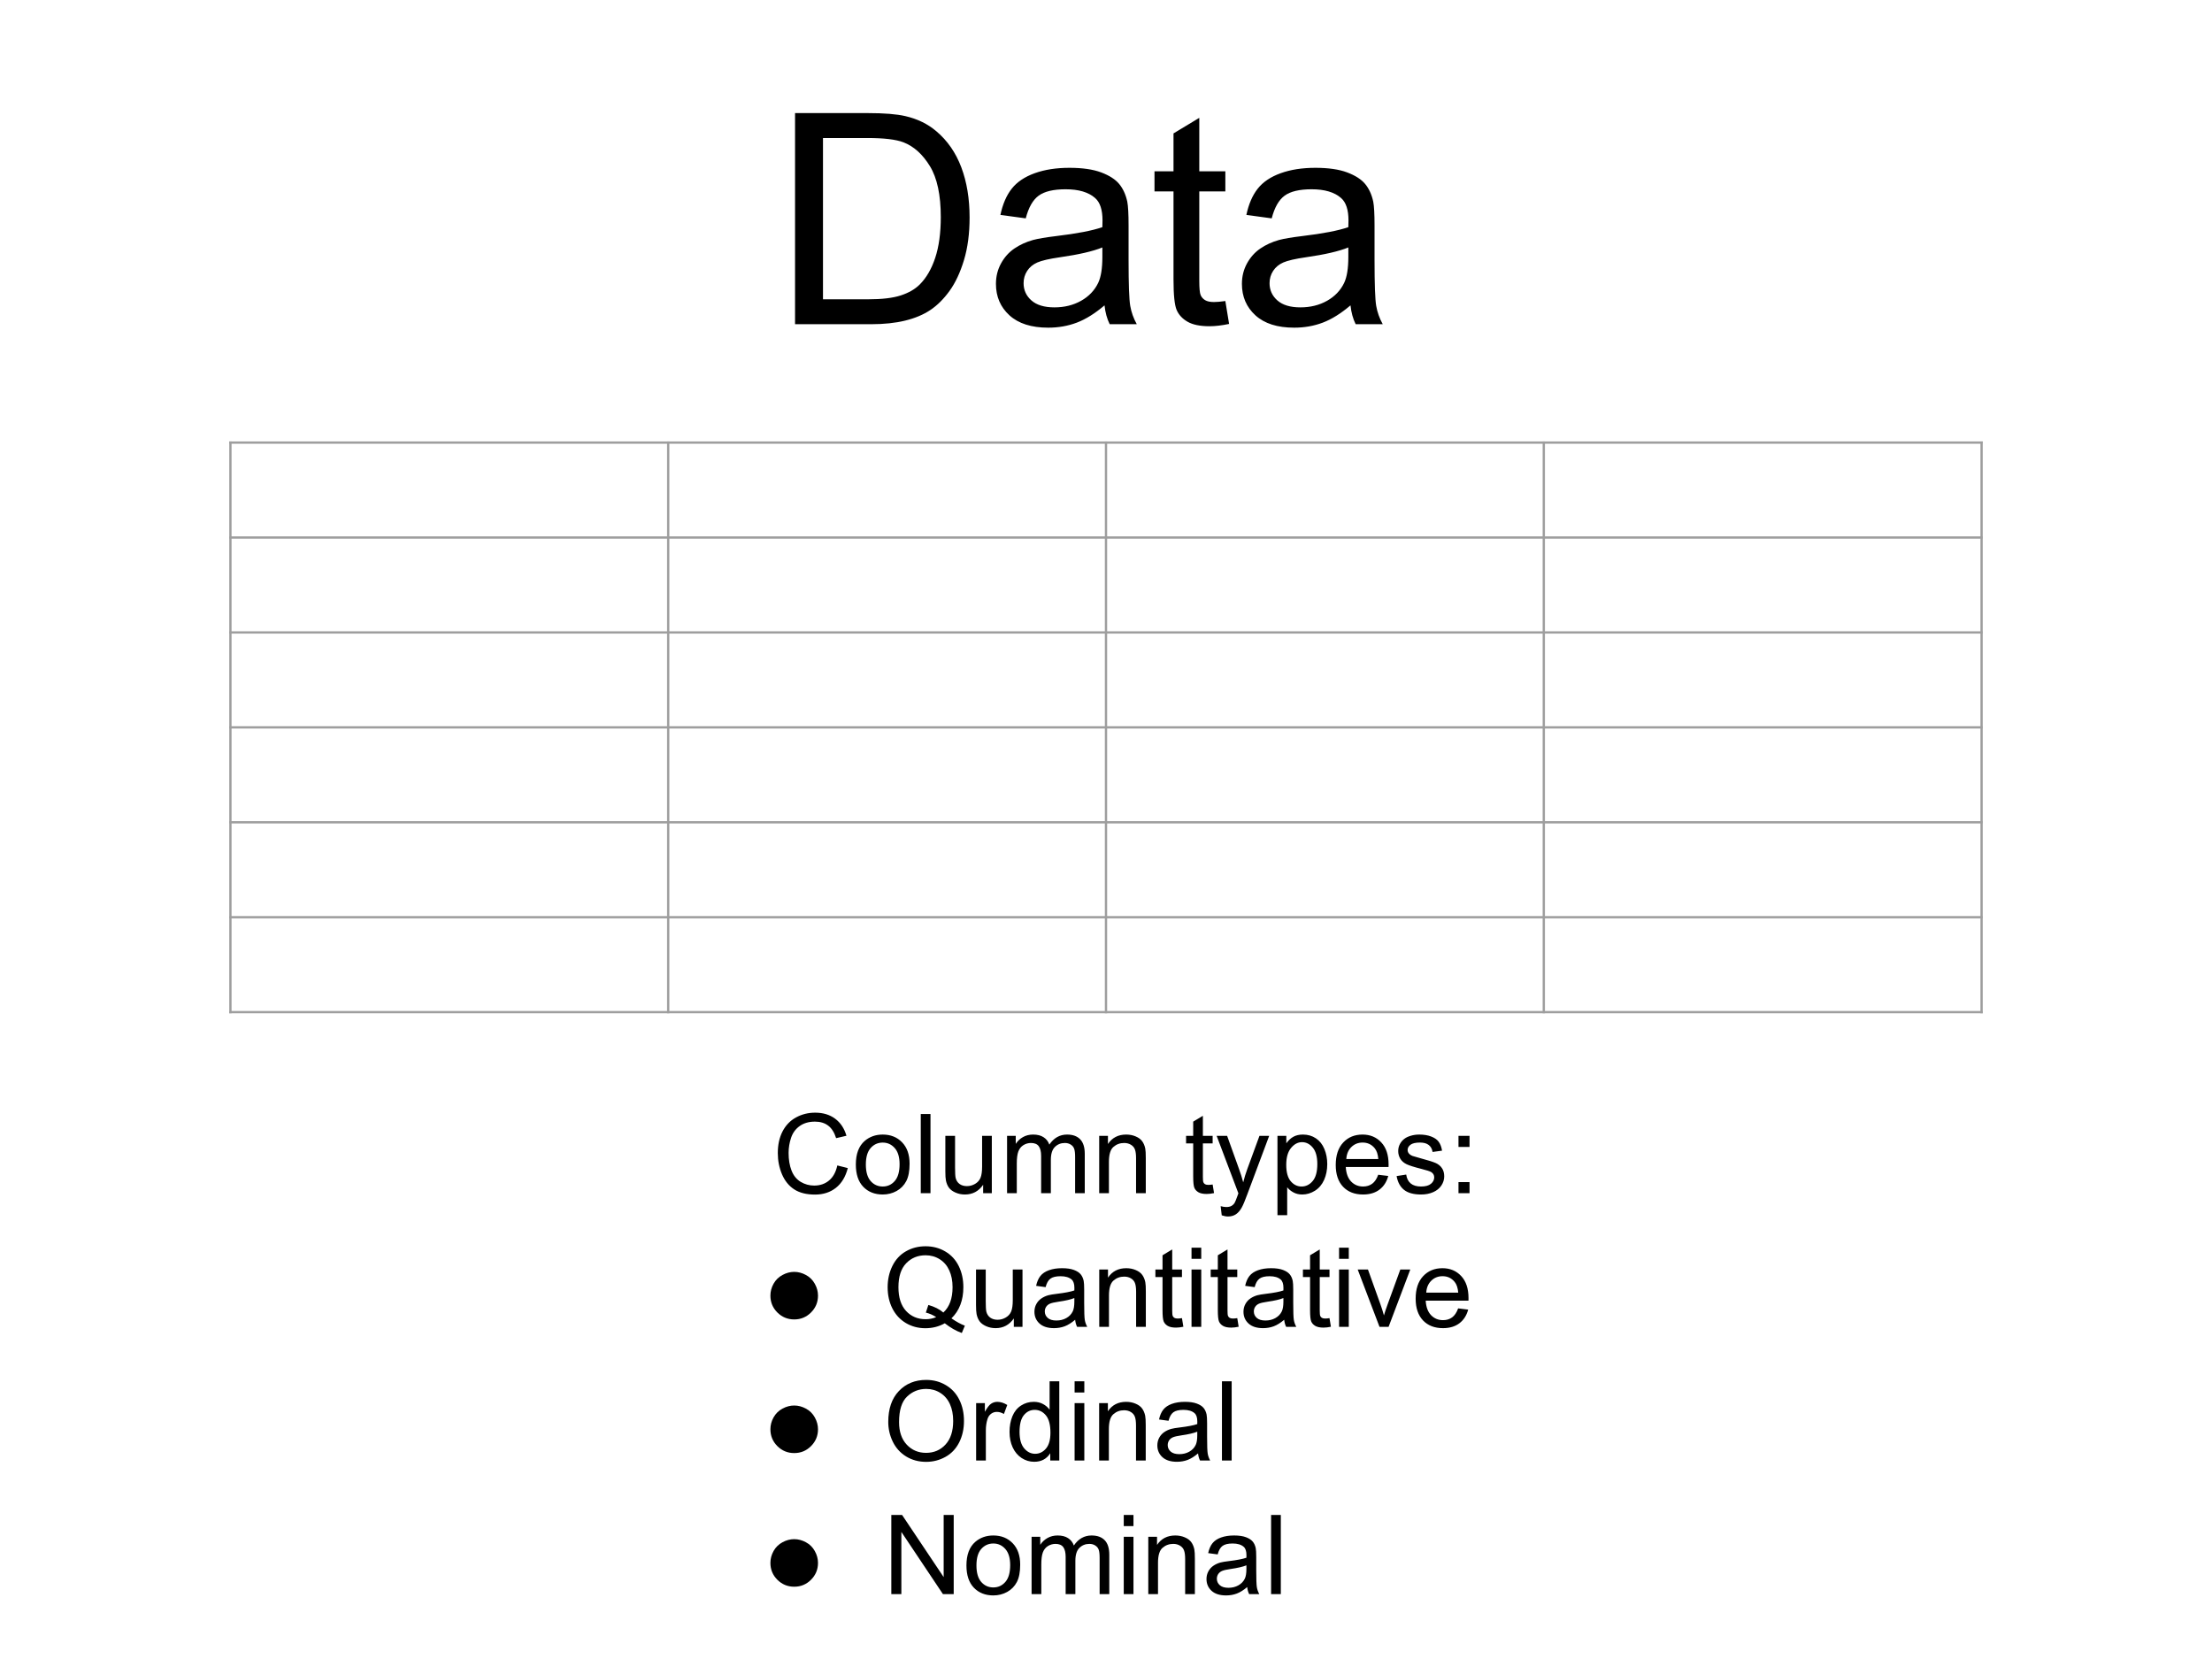
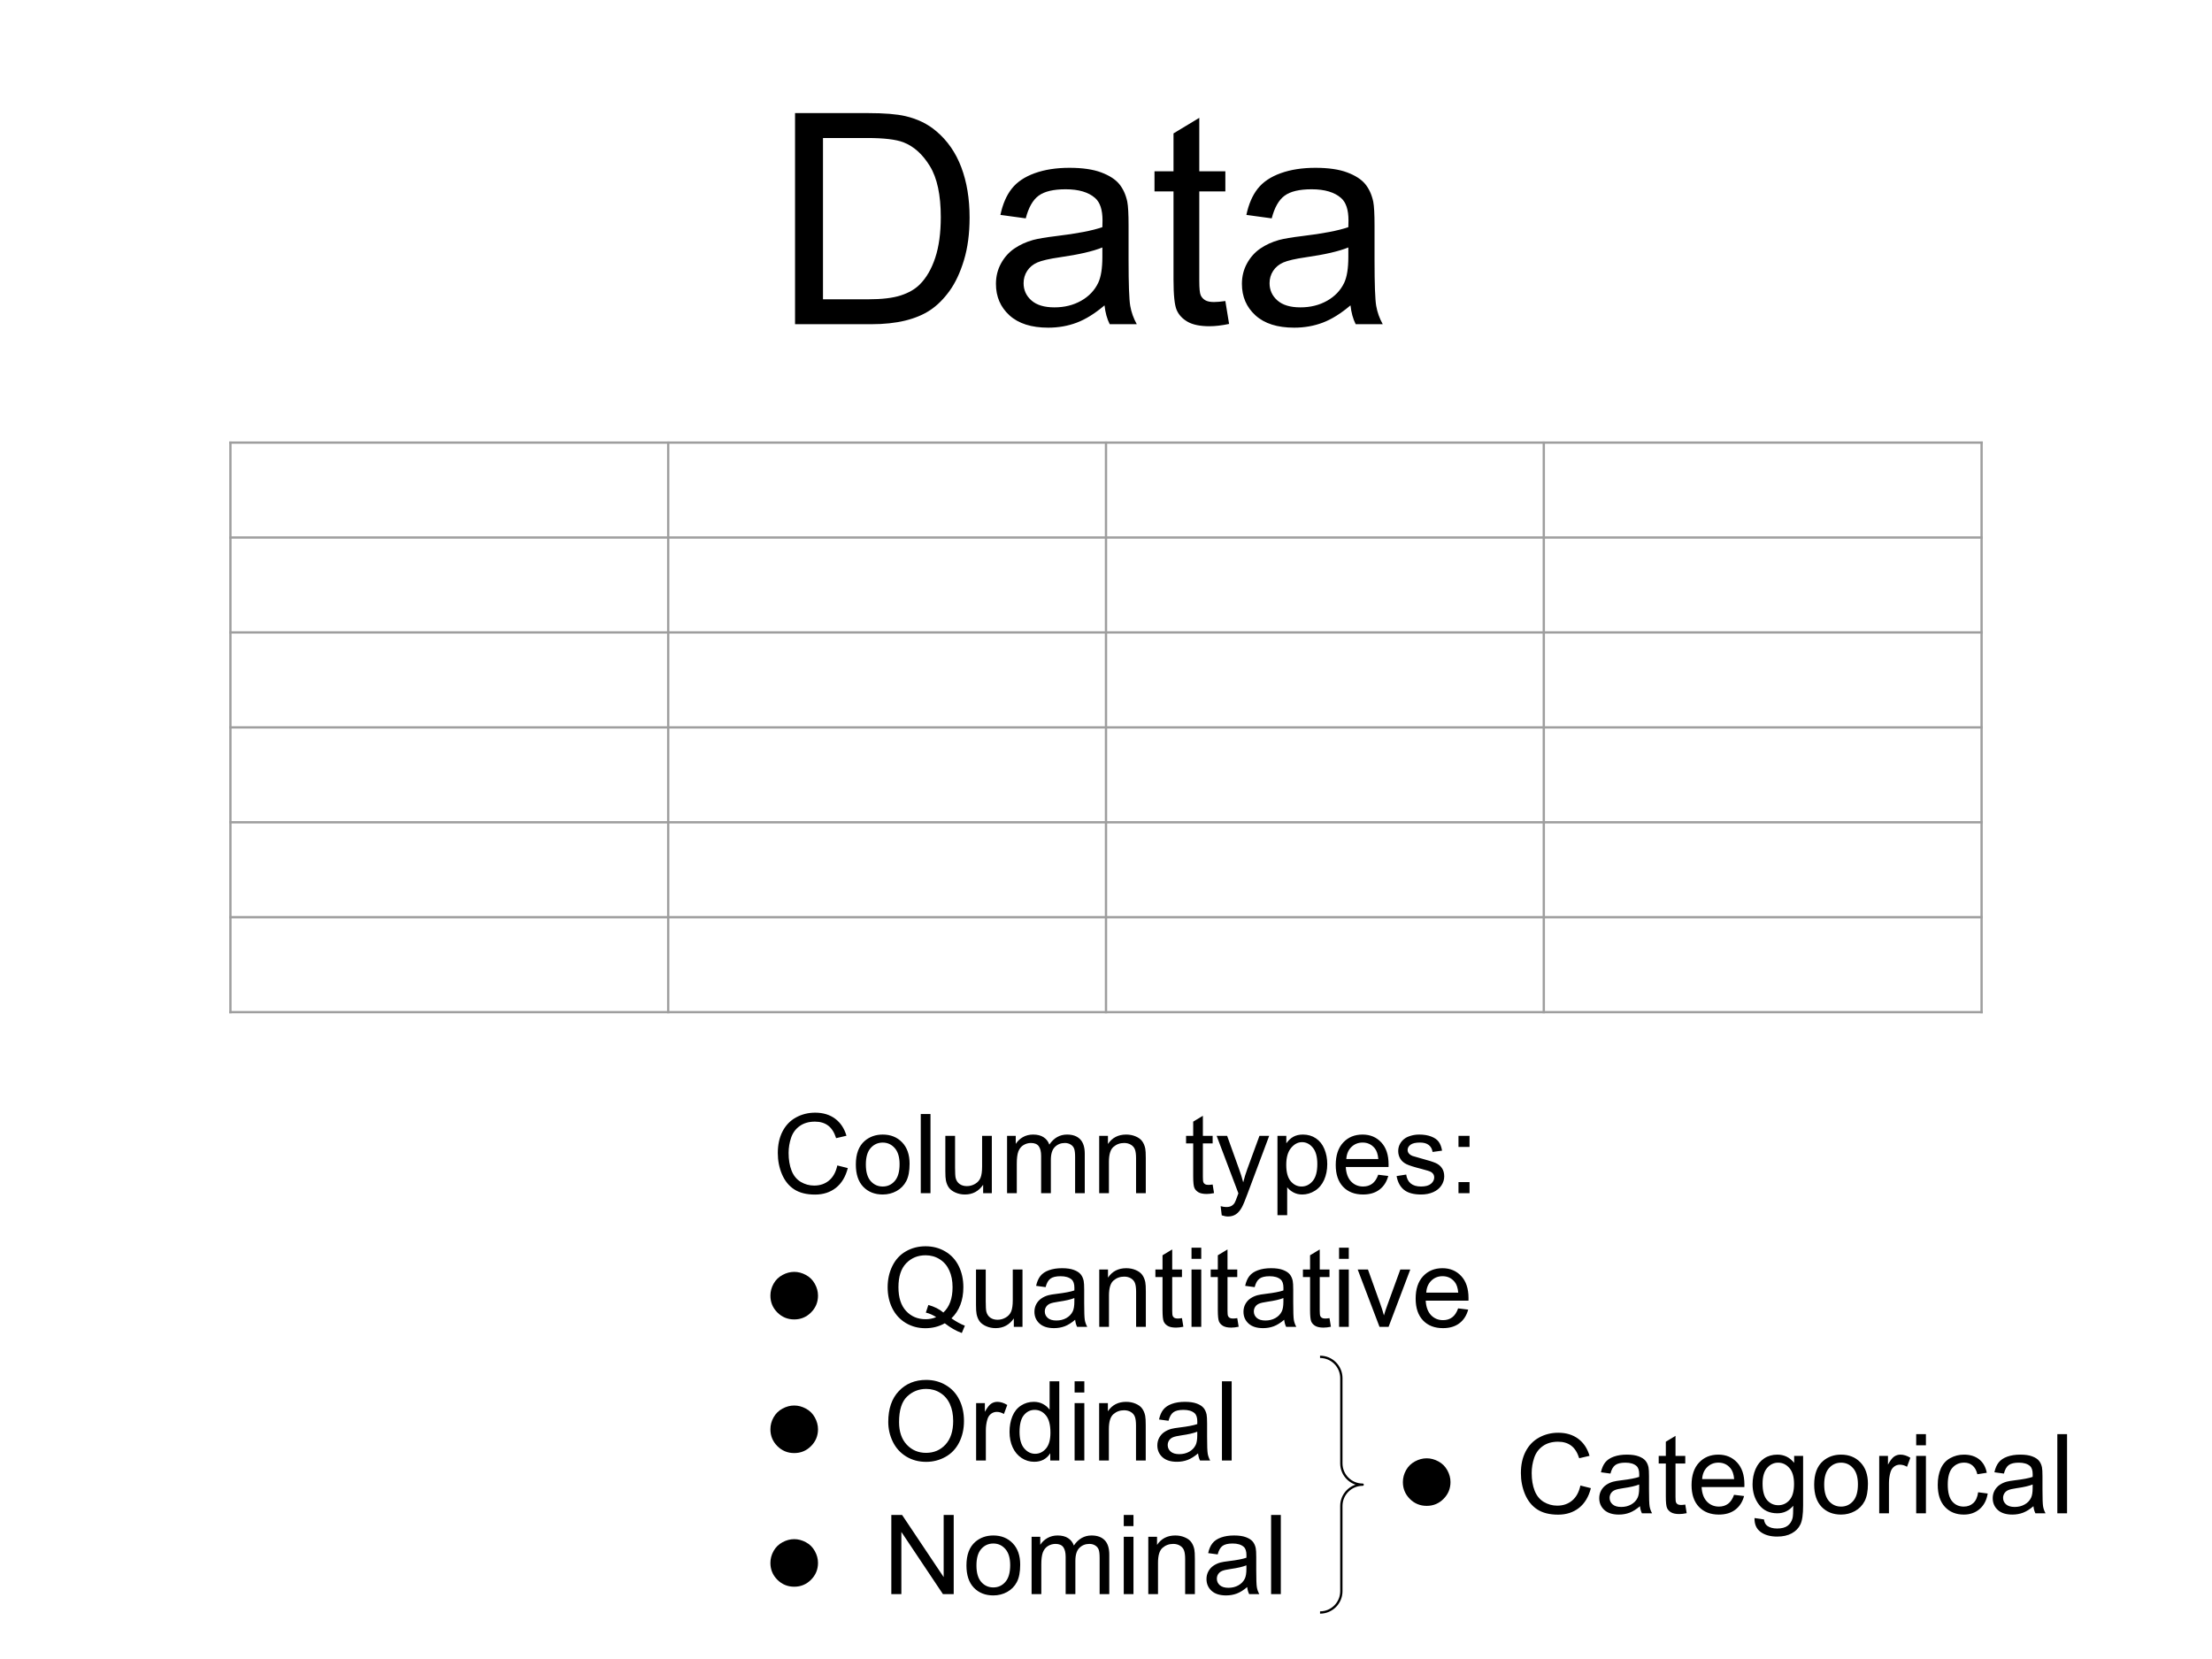
<svg xmlns="http://www.w3.org/2000/svg" version="1.1" viewBox="0.0 0.0 960.0 720.0" fill="none" stroke="none" stroke-linecap="square" stroke-miterlimit="10">
  <clipPath id="p.0">
    <path d="m0 0l960.0 0l0 720.0l-960.0 0l0 -720.0z" clip-rule="nonzero" />
  </clipPath>
  <g clip-path="url(#p.0)">
    <path fill="#000000" fill-opacity="0.0" d="m0 0l960.0 0l0 720.0l-960.0 0z" fill-rule="nonzero" />
    <path fill="#000000" fill-opacity="0.0" d="m326.173 8.827l307.654 0l0 189.134l-307.654 0z" fill-rule="nonzero" />
    <path fill="#000000" d="m345.048 140.707l0 -91.625l31.562 0q10.688 0 16.312 1.312q7.875 1.812 13.438 6.562q7.25 6.125 10.844 15.656q3.594 9.531 3.594 21.781q0 10.438 -2.438 18.5q-2.438 8.062 -6.25 13.344q-3.812 5.281 -8.344 8.312q-4.531 3.031 -10.938 4.594q-6.406 1.562 -14.719 1.562l-33.062 0zm12.125 -10.812l19.562 0q9.062 0 14.219 -1.688q5.156 -1.687 8.219 -4.75q4.312 -4.312 6.719 -11.594q2.406 -7.281 2.406 -17.656q0 -14.375 -4.719 -22.094q-4.719 -7.719 -11.469 -10.344q-4.875 -1.875 -15.688 -1.875l-19.25 0l0 70.0zm122.188 2.625q-6.25 5.312 -12.031 7.5q-5.781 2.188 -12.406 2.188q-10.938 0 -16.812 -5.344q-5.875 -5.344 -5.875 -13.656q0 -4.875 2.219 -8.906q2.219 -4.031 5.812 -6.469q3.594 -2.438 8.094 -3.688q3.312 -0.875 10.0 -1.688q13.625 -1.625 20.062 -3.875q0.062 -2.312 0.062 -2.938q0 -6.875 -3.188 -9.688q-4.312 -3.812 -12.812 -3.812q-7.938 0 -11.719 2.781q-3.781 2.781 -5.594 9.844l-11.0 -1.5q1.5 -7.062 4.938 -11.406q3.438 -4.344 9.938 -6.688q6.5 -2.344 15.062 -2.344q8.5 0 13.812 2.0q5.312 2.0 7.812 5.031q2.5 3.031 3.5 7.656q0.562 2.875 0.562 10.375l0 15.0q0 15.687 0.719 19.844q0.719 4.156 2.844 7.969l-11.75 0q-1.75 -3.5 -2.25 -8.188zm-0.938 -25.125q-6.125 2.5 -18.375 4.25q-6.938 1.0 -9.812 2.25q-2.875 1.25 -4.438 3.656q-1.562 2.406 -1.562 5.344q0 4.5 3.406 7.5q3.406 3.0 9.969 3.0q6.5 0 11.562 -2.844q5.062 -2.844 7.438 -7.781q1.812 -3.812 1.812 -11.25l0 -4.125zm53.375 23.25l1.625 9.938q-4.75 1.0 -8.5 1.0q-6.125 0 -9.5 -1.938q-3.375 -1.938 -4.75 -5.094q-1.375 -3.156 -1.375 -13.281l0 -38.188l-8.25 0l0 -8.75l8.25 0l0 -16.438l11.188 -6.75l0 23.188l11.312 0l0 8.75l-11.312 0l0 38.812q0 4.812 0.594 6.187q0.594 1.375 1.938 2.188q1.344 0.812 3.844 0.812q1.875 0 4.938 -0.438zm54.312 1.875q-6.25 5.312 -12.031 7.5q-5.781 2.188 -12.406 2.188q-10.938 0 -16.812 -5.344q-5.875 -5.344 -5.875 -13.656q0 -4.875 2.219 -8.906q2.219 -4.031 5.812 -6.469q3.594 -2.438 8.094 -3.688q3.312 -0.875 10.0 -1.688q13.625 -1.625 20.062 -3.875q0.062 -2.312 0.062 -2.938q0 -6.875 -3.188 -9.688q-4.312 -3.812 -12.812 -3.812q-7.938 0 -11.719 2.781q-3.781 2.781 -5.594 9.844l-11.0 -1.5q1.5 -7.062 4.938 -11.406q3.438 -4.344 9.938 -6.688q6.5 -2.344 15.062 -2.344q8.5 0 13.812 2.0q5.312 2.0 7.812 5.031q2.5 3.031 3.5 7.656q0.562 2.875 0.562 10.375l0 15.0q0 15.687 0.719 19.844q0.719 4.156 2.844 7.969l-11.75 0q-1.75 -3.5 -2.25 -8.188zm-0.938 -25.125q-6.125 2.5 -18.375 4.25q-6.938 1.0 -9.812 2.25q-2.875 1.25 -4.438 3.656q-1.562 2.406 -1.562 5.344q0 4.5 3.406 7.5q3.406 3.0 9.969 3.0q6.5 0 11.562 -2.844q5.062 -2.844 7.438 -7.781q1.812 -3.812 1.812 -11.25l0 -4.125z" fill-rule="nonzero" />
    <path fill="#000000" fill-opacity="0.0" d="m326.173 462.766l550.205 0l0 242.11l-550.205 0z" fill-rule="nonzero" />
    <path fill="#000000" d="m363.392 505.8l4.547 1.141q-1.422 5.609 -5.141 8.562q-3.719 2.938 -9.078 2.938q-5.562 0 -9.047 -2.266q-3.469 -2.266 -5.297 -6.547q-1.812 -4.297 -1.812 -9.219q0 -5.375 2.047 -9.359q2.062 -4.0 5.844 -6.078q3.781 -2.078 8.328 -2.078q5.156 0 8.672 2.625q3.516 2.625 4.906 7.391l-4.484 1.047q-1.188 -3.75 -3.469 -5.453q-2.266 -1.719 -5.719 -1.719q-3.953 0 -6.625 1.906q-2.656 1.891 -3.734 5.094q-1.078 3.203 -1.078 6.594q0 4.391 1.281 7.656q1.281 3.266 3.969 4.891q2.703 1.609 5.844 1.609q3.812 0 6.453 -2.203q2.656 -2.203 3.594 -6.531zm8.039 -0.406q0 -6.906 3.844 -10.234q3.219 -2.766 7.828 -2.766q5.141 0 8.391 3.359q3.266 3.359 3.266 9.297q0 4.797 -1.453 7.562q-1.438 2.75 -4.188 4.281q-2.75 1.516 -6.016 1.516q-5.219 0 -8.453 -3.344q-3.219 -3.359 -3.219 -9.672zm4.344 0q0 4.781 2.078 7.172q2.094 2.375 5.25 2.375q3.141 0 5.219 -2.391q2.094 -2.391 2.094 -7.297q0 -4.609 -2.094 -6.984q-2.094 -2.391 -5.219 -2.391q-3.156 0 -5.25 2.375q-2.078 2.359 -2.078 7.141zm23.836 12.453l0 -34.359l4.219 0l0 34.359l-4.219 0zm27.07 0l0 -3.656q-2.906 4.219 -7.906 4.219q-2.203 0 -4.109 -0.844q-1.906 -0.844 -2.844 -2.125q-0.922 -1.281 -1.297 -3.125q-0.25 -1.25 -0.25 -3.937l0 -15.422l4.219 0l0 13.797q0 3.312 0.25 4.453q0.406 1.672 1.688 2.625q1.297 0.938 3.188 0.938q1.906 0 3.562 -0.969q1.672 -0.969 2.359 -2.641q0.688 -1.688 0.688 -4.875l0 -13.328l4.219 0l0 24.891l-3.766 0zm10.383 0l0 -24.891l3.766 0l0 3.484q1.172 -1.828 3.109 -2.938q1.953 -1.109 4.438 -1.109q2.766 0 4.531 1.156q1.781 1.141 2.5 3.203q2.953 -4.359 7.688 -4.359q3.703 0 5.688 2.047q2.0 2.047 2.0 6.312l0 17.094l-4.188 0l0 -15.687q0 -2.531 -0.422 -3.641q-0.406 -1.109 -1.484 -1.781q-1.078 -0.688 -2.531 -0.688q-2.625 0 -4.359 1.75q-1.734 1.734 -1.734 5.578l0 14.469l-4.219 0l0 -16.172q0 -2.812 -1.031 -4.219q-1.031 -1.406 -3.375 -1.406q-1.781 0 -3.297 0.938q-1.5 0.938 -2.188 2.75q-0.672 1.797 -0.672 5.188l0 12.922l-4.219 0zm39.984 0l0 -24.891l3.797 0l0 3.531q2.734 -4.094 7.922 -4.094q2.25 0 4.125 0.812q1.891 0.797 2.828 2.109q0.938 1.312 1.312 3.125q0.234 1.172 0.234 4.094l0 15.312l-4.219 0l0 -15.141q0 -2.578 -0.5 -3.859q-0.484 -1.281 -1.734 -2.031q-1.25 -0.766 -2.938 -0.766q-2.703 0 -4.656 1.719q-1.953 1.703 -1.953 6.484l0 13.594l-4.219 0zm49.234 -3.781l0.609 3.734q-1.781 0.375 -3.188 0.375q-2.297 0 -3.562 -0.719q-1.266 -0.734 -1.781 -1.922q-0.516 -1.188 -0.516 -4.984l0 -14.312l-3.094 0l0 -3.281l3.094 0l0 -6.172l4.203 -2.531l0 8.703l4.234 0l0 3.281l-4.234 0l0 14.547q0 1.812 0.219 2.328q0.219 0.516 0.719 0.828q0.516 0.297 1.453 0.297q0.703 0 1.844 -0.172zm3.945 13.375l-0.469 -3.969q1.375 0.375 2.406 0.375q1.406 0 2.25 -0.469q0.844 -0.469 1.391 -1.312q0.391 -0.625 1.281 -3.141q0.125 -0.344 0.375 -1.031l-9.438 -24.937l4.547 0l5.172 14.406q1.016 2.75 1.812 5.766q0.719 -2.906 1.734 -5.672l5.312 -14.5l4.219 0l-9.469 25.312q-1.516 4.109 -2.359 5.656q-1.125 2.078 -2.578 3.047q-1.453 0.984 -3.469 0.984q-1.219 0 -2.719 -0.516zm24.188 -0.047l0 -34.438l3.844 0l0 3.234q1.359 -1.906 3.062 -2.844q1.719 -0.953 4.156 -0.953q3.188 0 5.625 1.641q2.438 1.641 3.672 4.625q1.25 2.984 1.25 6.547q0 3.828 -1.375 6.891q-1.375 3.047 -3.984 4.688q-2.609 1.625 -5.5 1.625q-2.109 0 -3.781 -0.891q-1.672 -0.891 -2.75 -2.25l0 12.125l-4.219 0zm3.812 -21.859q0 4.812 1.938 7.109q1.953 2.297 4.719 2.297q2.812 0 4.812 -2.375q2.016 -2.391 2.016 -7.375q0 -4.766 -1.969 -7.125q-1.953 -2.375 -4.672 -2.375q-2.688 0 -4.766 2.531q-2.078 2.516 -2.078 7.312zm39.914 4.297l4.359 0.531q-1.031 3.828 -3.828 5.937q-2.781 2.109 -7.109 2.109q-5.469 0 -8.672 -3.359q-3.188 -3.375 -3.188 -9.437q0 -6.281 3.234 -9.75q3.234 -3.469 8.391 -3.469q4.984 0 8.141 3.406q3.172 3.391 3.172 9.547q0 0.375 -0.016 1.125l-18.562 0q0.234 4.109 2.312 6.297q2.094 2.172 5.203 2.172q2.328 0 3.969 -1.219q1.641 -1.219 2.594 -3.891zm-13.844 -6.828l13.891 0q-0.281 -3.141 -1.594 -4.703q-2.016 -2.438 -5.219 -2.438q-2.906 0 -4.891 1.953q-1.984 1.938 -2.188 5.188zm21.82 7.406l4.172 -0.656q0.344 2.516 1.953 3.859q1.609 1.328 4.484 1.328q2.906 0 4.312 -1.188q1.406 -1.188 1.406 -2.781q0 -1.422 -1.234 -2.25q-0.875 -0.562 -4.312 -1.422q-4.641 -1.172 -6.438 -2.031q-1.797 -0.859 -2.719 -2.359q-0.922 -1.516 -0.922 -3.344q0 -1.672 0.75 -3.078q0.766 -1.422 2.078 -2.359q0.984 -0.734 2.688 -1.234q1.703 -0.5 3.641 -0.5q2.938 0 5.141 0.844q2.219 0.844 3.266 2.281q1.062 1.438 1.469 3.859l-4.125 0.562q-0.281 -1.922 -1.641 -3.0q-1.344 -1.078 -3.797 -1.078q-2.906 0 -4.156 0.969q-1.234 0.953 -1.234 2.234q0 0.828 0.516 1.484q0.516 0.672 1.609 1.125q0.641 0.234 3.734 1.078q4.469 1.188 6.234 1.953q1.781 0.766 2.781 2.219q1.016 1.453 1.016 3.609q0 2.109 -1.234 3.969q-1.234 1.859 -3.562 2.891q-2.312 1.016 -5.234 1.016q-4.859 0 -7.406 -2.016q-2.531 -2.016 -3.234 -5.984zm26.859 -12.656l0 -4.797l4.797 0l0 4.797l-4.797 0zm0 20.094l0 -4.812l4.797 0l0 4.812l-4.797 0z" fill-rule="nonzero" />
    <path fill="#000000" d="m344.697 551.987q2.578 0 5.062 1.344q2.484 1.328 3.859 3.812q1.391 2.484 1.391 5.156q0 4.281 -3.031 7.312q-3.016 3.016 -7.281 3.016q-4.297 0 -7.328 -3.016q-3.016 -3.031 -3.016 -7.312q0 -2.703 1.375 -5.172q1.391 -2.469 3.875 -3.797q2.484 -1.344 5.094 -1.344z" fill-rule="nonzero" />
    <path fill="#000000" d="m412.923 572.159q3.156 2.188 5.828 3.188l-1.328 3.172q-3.703 -1.328 -7.391 -4.219q-3.812 2.141 -8.438 2.141q-4.656 0 -8.453 -2.25q-3.797 -2.266 -5.859 -6.344q-2.047 -4.078 -2.047 -9.188q0 -5.078 2.062 -9.25q2.062 -4.172 5.875 -6.344q3.812 -2.188 8.516 -2.188q4.766 0 8.578 2.266q3.828 2.25 5.828 6.328q2.0 4.062 2.0 9.172q0 4.234 -1.297 7.625q-1.281 3.391 -3.875 5.891zm-10.016 -5.812q3.938 1.109 6.5 3.281q4.0 -3.656 4.0 -10.984q0 -4.172 -1.422 -7.281q-1.406 -3.125 -4.141 -4.844q-2.734 -1.734 -6.125 -1.734q-5.094 0 -8.453 3.484q-3.344 3.484 -3.344 10.391q0 6.703 3.312 10.297q3.328 3.578 8.484 3.578q2.438 0 4.594 -0.906q-2.141 -1.391 -4.5 -1.969l1.094 -3.312zm37.086 9.5l0 -3.656q-2.906 4.219 -7.906 4.219q-2.203 0 -4.109 -0.844q-1.906 -0.844 -2.844 -2.125q-0.922 -1.281 -1.297 -3.125q-0.25 -1.25 -0.25 -3.938l0 -15.422l4.219 0l0 13.797q0 3.312 0.25 4.453q0.406 1.672 1.688 2.625q1.297 0.938 3.188 0.938q1.906 0 3.562 -0.969q1.672 -0.969 2.359 -2.641q0.688 -1.688 0.688 -4.875l0 -13.328l4.219 0l0 24.891l-3.766 0zm26.617 -3.078q-2.344 2.0 -4.516 2.828q-2.156 0.812 -4.641 0.812q-4.109 0 -6.312 -2.0q-2.203 -2.016 -2.203 -5.125q0 -1.828 0.828 -3.344q0.844 -1.516 2.188 -2.422q1.344 -0.922 3.031 -1.391q1.25 -0.328 3.75 -0.625q5.109 -0.609 7.531 -1.453q0.016 -0.875 0.016 -1.109q0 -2.578 -1.188 -3.625q-1.625 -1.438 -4.812 -1.438q-2.969 0 -4.391 1.047q-1.422 1.047 -2.094 3.688l-4.125 -0.562q0.562 -2.641 1.844 -4.266q1.297 -1.641 3.734 -2.516q2.438 -0.875 5.641 -0.875q3.188 0 5.172 0.75q2.0 0.75 2.938 1.891q0.938 1.125 1.312 2.859q0.219 1.078 0.219 3.891l0 5.625q0 5.891 0.266 7.453q0.266 1.547 1.062 2.984l-4.406 0q-0.656 -1.312 -0.844 -3.078zm-0.344 -9.422q-2.297 0.938 -6.891 1.594q-2.609 0.375 -3.688 0.844q-1.078 0.469 -1.672 1.375q-0.578 0.906 -0.578 2.0q0 1.688 1.281 2.812q1.281 1.125 3.734 1.125q2.438 0 4.328 -1.062q1.906 -1.062 2.797 -2.922q0.688 -1.422 0.688 -4.219l0 -1.547zm10.805 12.5l0 -24.891l3.797 0l0 3.531q2.734 -4.094 7.922 -4.094q2.25 0 4.125 0.812q1.891 0.797 2.828 2.109q0.938 1.312 1.312 3.125q0.234 1.172 0.234 4.094l0 15.312l-4.219 0l0 -15.141q0 -2.578 -0.5 -3.859q-0.484 -1.281 -1.734 -2.031q-1.25 -0.766 -2.938 -0.766q-2.703 0 -4.656 1.719q-1.953 1.703 -1.953 6.484l0 13.594l-4.219 0zm35.898 -3.781l0.609 3.734q-1.781 0.375 -3.188 0.375q-2.297 0 -3.562 -0.719q-1.266 -0.734 -1.781 -1.922q-0.516 -1.188 -0.516 -4.984l0 -14.312l-3.094 0l0 -3.281l3.094 0l0 -6.172l4.203 -2.531l0 8.703l4.234 0l0 3.281l-4.234 0l0 14.547q0 1.812 0.219 2.328q0.219 0.516 0.719 0.828q0.516 0.297 1.453 0.297q0.703 0 1.844 -0.172zm4.148 -25.734l0 -4.844l4.219 0l0 4.844l-4.219 0zm0 29.516l0 -24.891l4.219 0l0 24.891l-4.219 0zm19.852 -3.781l0.609 3.734q-1.781 0.375 -3.188 0.375q-2.297 0 -3.562 -0.719q-1.266 -0.734 -1.781 -1.922q-0.516 -1.188 -0.516 -4.984l0 -14.312l-3.094 0l0 -3.281l3.094 0l0 -6.172l4.203 -2.531l0 8.703l4.234 0l0 3.281l-4.234 0l0 14.547q0 1.812 0.219 2.328q0.219 0.516 0.719 0.828q0.516 0.297 1.453 0.297q0.703 0 1.844 -0.172zm20.367 0.703q-2.344 2.0 -4.516 2.828q-2.156 0.812 -4.641 0.812q-4.109 0 -6.312 -2.0q-2.203 -2.016 -2.203 -5.125q0 -1.828 0.828 -3.344q0.844 -1.516 2.188 -2.422q1.344 -0.922 3.031 -1.391q1.25 -0.328 3.75 -0.625q5.109 -0.609 7.531 -1.453q0.016 -0.875 0.016 -1.109q0 -2.578 -1.188 -3.625q-1.625 -1.438 -4.812 -1.438q-2.969 0 -4.391 1.047q-1.422 1.047 -2.094 3.688l-4.125 -0.562q0.562 -2.641 1.844 -4.266q1.297 -1.641 3.734 -2.516q2.438 -0.875 5.641 -0.875q3.188 0 5.172 0.75q2.0 0.75 2.938 1.891q0.938 1.125 1.312 2.859q0.219 1.078 0.219 3.891l0 5.625q0 5.891 0.266 7.453q0.266 1.547 1.062 2.984l-4.406 0q-0.656 -1.312 -0.844 -3.078zm-0.344 -9.422q-2.297 0.938 -6.891 1.594q-2.609 0.375 -3.688 0.844q-1.078 0.469 -1.672 1.375q-0.578 0.906 -0.578 2.0q0 1.688 1.281 2.812q1.281 1.125 3.734 1.125q2.438 0 4.328 -1.062q1.906 -1.062 2.797 -2.922q0.688 -1.422 0.688 -4.219l0 -1.547zm20.008 8.719l0.609 3.734q-1.781 0.375 -3.188 0.375q-2.297 0 -3.562 -0.719q-1.266 -0.734 -1.781 -1.922q-0.516 -1.188 -0.516 -4.984l0 -14.312l-3.094 0l0 -3.281l3.094 0l0 -6.172l4.203 -2.531l0 8.703l4.234 0l0 3.281l-4.234 0l0 14.547q0 1.812 0.219 2.328q0.219 0.516 0.719 0.828q0.516 0.297 1.453 0.297q0.703 0 1.844 -0.172zm4.148 -25.734l0 -4.844l4.219 0l0 4.844l-4.219 0zm0 29.516l0 -24.891l4.219 0l0 24.891l-4.219 0zm17.555 0l-9.469 -24.891l4.453 0l5.344 14.906q0.875 2.406 1.594 5.016q0.562 -1.969 1.578 -4.734l5.531 -15.188l4.328 0l-9.422 24.891l-3.938 0zm34.125 -8.016l4.359 0.531q-1.031 3.828 -3.828 5.938q-2.781 2.109 -7.109 2.109q-5.469 0 -8.672 -3.359q-3.188 -3.375 -3.188 -9.438q0 -6.281 3.234 -9.75q3.234 -3.469 8.391 -3.469q4.984 0 8.141 3.406q3.172 3.391 3.172 9.547q0 0.375 -0.016 1.125l-18.562 0q0.234 4.109 2.312 6.297q2.094 2.172 5.203 2.172q2.328 0 3.969 -1.219q1.641 -1.219 2.594 -3.891zm-13.844 -6.828l13.891 0q-0.281 -3.141 -1.594 -4.703q-2.016 -2.438 -5.219 -2.438q-2.906 0 -4.891 1.953q-1.984 1.938 -2.188 5.188z" fill-rule="nonzero" />
    <path fill="#000000" d="m344.697 609.987q2.578 0 5.062 1.344q2.484 1.328 3.859 3.812q1.391 2.484 1.391 5.156q0 4.281 -3.031 7.312q-3.016 3.016 -7.281 3.016q-4.297 0 -7.328 -3.016q-3.016 -3.031 -3.016 -7.312q0 -2.703 1.375 -5.172q1.391 -2.469 3.875 -3.797q2.484 -1.344 5.094 -1.344z" fill-rule="nonzero" />
    <path fill="#000000" d="m385.501 617.112q0 -8.562 4.594 -13.391q4.594 -4.844 11.859 -4.844q4.75 0 8.562 2.281q3.828 2.266 5.828 6.328q2.016 4.062 2.016 9.219q0 5.234 -2.109 9.359q-2.109 4.125 -5.984 6.25q-3.859 2.125 -8.344 2.125q-4.844 0 -8.672 -2.344q-3.812 -2.359 -5.781 -6.406q-1.969 -4.062 -1.969 -8.578zm4.688 0.062q0 6.219 3.328 9.797q3.344 3.562 8.391 3.562q5.125 0 8.438 -3.609q3.328 -3.609 3.328 -10.234q0 -4.203 -1.422 -7.328q-1.422 -3.125 -4.156 -4.844q-2.719 -1.734 -6.125 -1.734q-4.828 0 -8.312 3.328q-3.469 3.312 -3.469 11.062zm33.445 16.672l0 -24.891l3.797 0l0 3.766q1.453 -2.641 2.672 -3.484q1.234 -0.844 2.719 -0.844q2.125 0 4.328 1.359l-1.453 3.906q-1.547 -0.906 -3.094 -0.906q-1.375 0 -2.484 0.828q-1.094 0.828 -1.562 2.312q-0.703 2.25 -0.703 4.922l0 13.031l-4.219 0zm32.172 0l0 -3.141q-2.359 3.703 -6.953 3.703q-2.984 0 -5.484 -1.641q-2.484 -1.641 -3.859 -4.578q-1.375 -2.953 -1.375 -6.766q0 -3.734 1.234 -6.766q1.25 -3.031 3.734 -4.641q2.484 -1.625 5.562 -1.625q2.25 0 4.0 0.953q1.766 0.938 2.859 2.469l0 -12.328l4.203 0l0 34.359l-3.922 0zm-13.328 -12.422q0 4.781 2.016 7.156q2.016 2.359 4.75 2.359q2.766 0 4.703 -2.266q1.938 -2.266 1.938 -6.906q0 -5.109 -1.969 -7.5q-1.969 -2.391 -4.859 -2.391q-2.812 0 -4.703 2.297q-1.875 2.297 -1.875 7.25zm23.898 -17.094l0 -4.844l4.219 0l0 4.844l-4.219 0zm0 29.516l0 -24.891l4.219 0l0 24.891l-4.219 0zm10.648 0l0 -24.891l3.797 0l0 3.531q2.734 -4.094 7.922 -4.094q2.25 0 4.125 0.812q1.891 0.797 2.828 2.109q0.938 1.312 1.312 3.125q0.234 1.172 0.234 4.094l0 15.312l-4.219 0l0 -15.141q0 -2.578 -0.5 -3.859q-0.484 -1.281 -1.734 -2.031q-1.25 -0.766 -2.938 -0.766q-2.703 0 -4.656 1.719q-1.953 1.703 -1.953 6.484l0 13.594l-4.219 0zm42.93 -3.078q-2.344 2.0 -4.516 2.828q-2.156 0.812 -4.641 0.812q-4.109 0 -6.312 -2.0q-2.203 -2.016 -2.203 -5.125q0 -1.828 0.828 -3.344q0.844 -1.516 2.188 -2.422q1.344 -0.922 3.031 -1.391q1.25 -0.328 3.75 -0.625q5.109 -0.609 7.531 -1.453q0.016 -0.875 0.016 -1.109q0 -2.578 -1.188 -3.625q-1.625 -1.438 -4.812 -1.438q-2.969 0 -4.391 1.047q-1.422 1.047 -2.094 3.688l-4.125 -0.562q0.562 -2.641 1.844 -4.266q1.297 -1.641 3.734 -2.516q2.438 -0.875 5.641 -0.875q3.188 0 5.172 0.75q2.0 0.75 2.938 1.891q0.938 1.125 1.312 2.859q0.219 1.078 0.219 3.891l0 5.625q0 5.891 0.266 7.453q0.266 1.547 1.062 2.984l-4.406 0q-0.656 -1.312 -0.844 -3.078zm-0.344 -9.422q-2.297 0.938 -6.891 1.594q-2.609 0.375 -3.688 0.844q-1.078 0.469 -1.672 1.375q-0.578 0.906 -0.578 2.0q0 1.688 1.281 2.812q1.281 1.125 3.734 1.125q2.438 0 4.328 -1.062q1.906 -1.062 2.797 -2.922q0.688 -1.422 0.688 -4.219l0 -1.547zm10.711 12.5l0 -34.359l4.219 0l0 34.359l-4.219 0z" fill-rule="nonzero" />
    <path fill="#000000" d="m344.697 667.987q2.578 0 5.062 1.344q2.484 1.328 3.859 3.812q1.391 2.484 1.391 5.156q0 4.281 -3.031 7.312q-3.016 3.016 -7.281 3.016q-4.297 0 -7.328 -3.016q-3.016 -3.031 -3.016 -7.312q0 -2.703 1.375 -5.172q1.391 -2.469 3.875 -3.797q2.484 -1.344 5.094 -1.344z" fill-rule="nonzero" />
    <path fill="#000000" d="m386.829 691.846l0 -34.359l4.672 0l18.047 26.969l0 -26.969l4.359 0l0 34.359l-4.672 0l-18.047 -27.0l0 27.0l-4.359 0zm32.602 -12.453q0 -6.906 3.844 -10.234q3.219 -2.766 7.828 -2.766q5.141 0 8.391 3.359q3.266 3.359 3.266 9.297q0 4.797 -1.453 7.562q-1.438 2.75 -4.188 4.281q-2.75 1.516 -6.016 1.516q-5.219 0 -8.453 -3.344q-3.219 -3.359 -3.219 -9.672zm4.344 0q0 4.781 2.078 7.172q2.094 2.375 5.25 2.375q3.141 0 5.219 -2.391q2.094 -2.391 2.094 -7.297q0 -4.609 -2.094 -6.984q-2.094 -2.391 -5.219 -2.391q-3.156 0 -5.25 2.375q-2.078 2.359 -2.078 7.141zm23.93 12.453l0 -24.891l3.766 0l0 3.484q1.172 -1.828 3.109 -2.938q1.953 -1.109 4.438 -1.109q2.766 0 4.531 1.156q1.781 1.141 2.5 3.203q2.953 -4.359 7.688 -4.359q3.703 0 5.688 2.047q2.0 2.047 2.0 6.312l0 17.094l-4.188 0l0 -15.688q0 -2.531 -0.422 -3.641q-0.406 -1.109 -1.484 -1.781q-1.078 -0.688 -2.531 -0.688q-2.625 0 -4.359 1.75q-1.734 1.734 -1.734 5.578l0 14.469l-4.219 0l0 -16.172q0 -2.812 -1.031 -4.219q-1.031 -1.406 -3.375 -1.406q-1.781 0 -3.297 0.938q-1.5 0.938 -2.188 2.75q-0.672 1.797 -0.672 5.188l0 12.922l-4.219 0zm40.0 -29.516l0 -4.844l4.219 0l0 4.844l-4.219 0zm0 29.516l0 -24.891l4.219 0l0 24.891l-4.219 0zm10.648 0l0 -24.891l3.797 0l0 3.531q2.734 -4.094 7.922 -4.094q2.25 0 4.125 0.812q1.891 0.797 2.828 2.109q0.938 1.312 1.312 3.125q0.234 1.172 0.234 4.094l0 15.312l-4.219 0l0 -15.141q0 -2.578 -0.5 -3.859q-0.484 -1.281 -1.734 -2.031q-1.25 -0.766 -2.938 -0.766q-2.703 0 -4.656 1.719q-1.953 1.703 -1.953 6.484l0 13.594l-4.219 0zm42.93 -3.078q-2.344 2.0 -4.516 2.828q-2.156 0.812 -4.641 0.812q-4.109 0 -6.312 -2.0q-2.203 -2.016 -2.203 -5.125q0 -1.828 0.828 -3.344q0.844 -1.516 2.188 -2.422q1.344 -0.922 3.031 -1.391q1.25 -0.328 3.75 -0.625q5.109 -0.609 7.531 -1.453q0.016 -0.875 0.016 -1.109q0 -2.578 -1.188 -3.625q-1.625 -1.438 -4.812 -1.438q-2.969 0 -4.391 1.047q-1.422 1.047 -2.094 3.688l-4.125 -0.562q0.562 -2.641 1.844 -4.266q1.297 -1.641 3.734 -2.516q2.438 -0.875 5.641 -0.875q3.188 0 5.172 0.75q2.0 0.75 2.938 1.891q0.938 1.125 1.312 2.859q0.219 1.078 0.219 3.891l0 5.625q0 5.891 0.266 7.453q0.266 1.547 1.062 2.984l-4.406 0q-0.656 -1.312 -0.844 -3.078zm-0.344 -9.422q-2.297 0.938 -6.891 1.594q-2.609 0.375 -3.688 0.844q-1.078 0.469 -1.672 1.375q-0.578 0.906 -0.578 2.0q0 1.688 1.281 2.812q1.281 1.125 3.734 1.125q2.438 0 4.328 -1.062q1.906 -1.062 2.797 -2.922q0.688 -1.422 0.688 -4.219l0 -1.547zm10.711 12.5l0 -34.359l4.219 0l0 34.359l-4.219 0z" fill-rule="nonzero" />
    <path stroke="#9e9e9e" stroke-width="1.0" stroke-linecap="butt" d="m100.0 191.585l0 248.179" fill-rule="nonzero" />
    <path stroke="#9e9e9e" stroke-width="1.0" stroke-linecap="butt" d="m290.0 191.585l0 248.179" fill-rule="nonzero" />
    <path stroke="#9e9e9e" stroke-width="1.0" stroke-linecap="butt" d="m480.0 191.585l0 248.179" fill-rule="nonzero" />
    <path stroke="#9e9e9e" stroke-width="1.0" stroke-linecap="butt" d="m670.0 191.585l0 248.179" fill-rule="nonzero" />
    <path stroke="#9e9e9e" stroke-width="1.0" stroke-linecap="butt" d="m860.0 191.585l0 248.179" fill-rule="nonzero" />
    <path stroke="#9e9e9e" stroke-width="1.0" stroke-linecap="butt" d="m99.501 192.084l760.997 0" fill-rule="nonzero" />
    <path stroke="#9e9e9e" stroke-width="1.0" stroke-linecap="butt" d="m99.501 233.281l760.997 0" fill-rule="nonzero" />
    <path stroke="#9e9e9e" stroke-width="1.0" stroke-linecap="butt" d="m99.501 274.478l760.997 0" fill-rule="nonzero" />
    <path stroke="#9e9e9e" stroke-width="1.0" stroke-linecap="butt" d="m99.501 315.675l760.997 0" fill-rule="nonzero" />
    <path stroke="#9e9e9e" stroke-width="1.0" stroke-linecap="butt" d="m99.501 356.871l760.997 0" fill-rule="nonzero" />
    <path stroke="#9e9e9e" stroke-width="1.0" stroke-linecap="butt" d="m99.501 398.068l760.997 0" fill-rule="nonzero" />
    <path stroke="#9e9e9e" stroke-width="1.0" stroke-linecap="butt" d="m99.501 439.265l760.997 0" fill-rule="nonzero" />
+     <path fill="#000000" fill-opacity="0.0" d="m-139.127 699.822c-5.107 0 -9.246 -4.14 -9.246 -9.246l0 -36.988c0 -5.107 -4.14 -9.246 -9.246 -9.246c5.107 0 9.246 -4.14 9.246 -9.246l0 -36.988l0 0c0 -5.107 4.14 -9.246 9.246 -9.246l712.022 0c2.452 0 4.804 0.974 6.538 2.708c1.734 1.734 2.708 4.086 2.708 6.538l0 36.988c0 5.107 4.14 9.246 9.246 9.246c-5.107 0 -9.246 4.14 -9.246 9.246l0 36.988c0 5.107 -4.14 9.246 -9.246 9.246z" fill-rule="nonzero" />
+     <path fill="#000000" fill-opacity="0.0" d="m-139.127 699.822c-5.107 0 -9.246 -4.14 -9.246 -9.246l0 -36.988c0 -5.107 -4.14 -9.246 -9.246 -9.246c5.107 0 9.246 -4.14 9.246 -9.246l0 -36.988l0 0c0 -5.107 4.14 -9.246 9.246 -9.246m712.022 0c2.452 0 4.804 0.974 6.538 2.708c1.734 1.734 2.708 4.086 2.708 6.538l0 36.988c0 5.107 4.14 9.246 9.246 9.246c-5.107 0 -9.246 4.14 -9.246 9.246l0 36.988c0 5.107 -4.14 9.246 -9.246 9.246" fill-rule="nonzero" />
+     <path stroke="#000000" stroke-width="1.0" stroke-linejoin="round" stroke-linecap="butt" d="m-139.127 699.822c-5.107 0 -9.246 -4.14 -9.246 -9.246l0 -36.988c0 -5.107 -4.14 -9.246 -9.246 -9.246c5.107 0 9.246 -4.14 9.246 -9.246l0 -36.988l0 0c0 -5.107 4.14 -9.246 9.246 -9.246m712.022 0c2.452 0 4.804 0.974 6.538 2.708c1.734 1.734 2.708 4.086 2.708 6.538l0 36.988c0 5.107 4.14 9.246 9.246 9.246c-5.107 0 -9.246 4.14 -9.246 9.246l0 36.988c0 5.107 -4.14 9.246 -9.246 9.246" fill-rule="nonzero" />
+     <path fill="#000000" fill-opacity="0.0" d="m600.669 601.68l550.205 0l0 85.323l-550.205 0z" fill-rule="nonzero" />
+     <path fill="#000000" d="m619.193 632.9q2.578 0 5.062 1.344q2.484 1.328 3.859 3.812q1.391 2.484 1.391 5.156q0 4.281 -3.031 7.312q-3.016 3.016 -7.281 3.016q-4.297 0 -7.328 -3.016q-3.016 -3.031 -3.016 -7.312q0 -2.703 1.375 -5.172q1.391 -2.469 3.875 -3.797q2.484 -1.344 5.094 -1.344z" fill-rule="nonzero" />
+     <path fill="#000000" d="m685.888 644.713l4.547 1.141q-1.422 5.609 -5.141 8.562q-3.719 2.938 -9.078 2.938q-5.562 0 -9.047 -2.266q-3.469 -2.266 -5.297 -6.547q-1.812 -4.297 -1.812 -9.219q0 -5.375 2.047 -9.359q2.062 -4.0 5.844 -6.078q3.781 -2.078 8.328 -2.078q5.156 0 8.672 2.625q3.516 2.625 4.906 7.391l-4.484 1.047q-1.188 -3.75 -3.469 -5.453q-2.266 -1.719 -5.719 -1.719q-3.953 0 -6.625 1.906q-2.656 1.891 -3.734 5.094q-1.078 3.203 -1.078 6.594q0 4.391 1.281 7.656q1.281 3.266 3.969 4.891q2.703 1.609 5.844 1.609q3.812 0 6.453 -2.203q2.656 -2.203 3.594 -6.531zm25.852 8.969q-2.344 2.0 -4.516 2.828q-2.156 0.812 -4.641 0.812q-4.109 0 -6.312 -2.0q-2.203 -2.016 -2.203 -5.125q0 -1.828 0.828 -3.344q0.844 -1.516 2.188 -2.422q1.344 -0.922 3.031 -1.391q1.25 -0.328 3.75 -0.625q5.109 -0.609 7.531 -1.453q0.016 -0.875 0.016 -1.109q0 -2.578 -1.188 -3.625q-1.625 -1.438 -4.812 -1.438q-2.969 0 -4.391 1.047q-1.422 1.047 -2.094 3.688l-4.125 -0.562q0.562 -2.641 1.844 -4.266q1.297 -1.641 3.734 -2.516q2.438 -0.875 5.641 -0.875q3.188 0 5.172 0.75q2.0 0.75 2.938 1.891q0.938 1.125 1.312 2.859q0.219 1.078 0.219 3.891l0 5.625q0 5.891 0.266 7.453q0.266 1.547 1.062 2.984l-4.406 0q-0.656 -1.312 -0.844 -3.078zm-0.344 -9.422q-2.297 0.938 -6.891 1.594q-2.609 0.375 -3.688 0.844q-1.078 0.469 -1.672 1.375q-0.578 0.906 -0.578 2.0q0 1.688 1.281 2.812q1.281 1.125 3.734 1.125q2.438 0 4.328 -1.062q1.906 -1.062 2.797 -2.922q0.688 -1.422 0.688 -4.219l0 -1.547zm20.008 8.719l0.609 3.734q-1.781 0.375 -3.188 0.375q-2.297 0 -3.562 -0.719q-1.266 -0.734 -1.781 -1.922q-0.516 -1.188 -0.516 -4.984l0 -14.312l-3.094 0l0 -3.281l3.094 0l0 -6.172l4.203 -2.531l0 8.703l4.234 0l0 3.281l-4.234 0l0 14.547q0 1.812 0.219 2.328q0.219 0.516 0.719 0.828q0.516 0.297 1.453 0.297q0.703 0 1.844 -0.172zm21.164 -4.234l4.359 0.531q-1.031 3.828 -3.828 5.938q-2.781 2.109 -7.109 2.109q-5.469 0 -8.672 -3.359q-3.188 -3.375 -3.188 -9.438q0 -6.281 3.234 -9.75q3.234 -3.469 8.391 -3.469q4.984 0 8.141 3.406q3.172 3.391 3.172 9.547q0 0.375 -0.016 1.125l-18.562 0q0.234 4.109 2.312 6.297q2.094 2.172 5.203 2.172q2.328 0 3.969 -1.219q1.641 -1.219 2.594 -3.891zm-13.844 -6.828l13.891 0q-0.281 -3.141 -1.594 -4.703q-2.016 -2.438 -5.219 -2.438q-2.906 0 -4.891 1.953q-1.984 1.938 -2.188 5.188zm22.727 16.906l4.109 0.609q0.25 1.906 1.422 2.766q1.578 1.172 4.297 1.172q2.922 0 4.516 -1.172q1.594 -1.172 2.156 -3.281q0.328 -1.281 0.312 -5.422q-2.766 3.266 -6.891 3.266q-5.141 0 -7.953 -3.703q-2.812 -3.703 -2.812 -8.891q0 -3.562 1.281 -6.562q1.297 -3.016 3.75 -4.656q2.453 -1.641 5.75 -1.641q4.406 0 7.266 3.562l0 -3.0l3.891 0l0 21.516q0 5.812 -1.188 8.234q-1.172 2.438 -3.75 3.844q-2.562 1.406 -6.312 1.406q-4.453 0 -7.203 -2.016q-2.734 -2.0 -2.641 -6.031zm3.5 -14.953q0 4.891 1.938 7.141q1.953 2.25 4.875 2.25q2.906 0 4.875 -2.234q1.969 -2.234 1.969 -7.016q0 -4.578 -2.031 -6.891q-2.016 -2.328 -4.875 -2.328q-2.812 0 -4.781 2.297q-1.969 2.281 -1.969 6.781zm22.398 0.438q0 -6.906 3.844 -10.234q3.219 -2.766 7.828 -2.766q5.141 0 8.391 3.359q3.266 3.359 3.266 9.297q0 4.797 -1.453 7.562q-1.438 2.75 -4.188 4.281q-2.75 1.516 -6.016 1.516q-5.219 0 -8.453 -3.344q-3.219 -3.359 -3.219 -9.672zm4.344 0q0 4.781 2.078 7.172q2.094 2.375 5.25 2.375q3.141 0 5.219 -2.391q2.094 -2.391 2.094 -7.297q0 -4.609 -2.094 -6.984q-2.094 -2.391 -5.219 -2.391q-3.156 0 -5.25 2.375q-2.078 2.359 -2.078 7.141zm23.883 12.453l0 -24.891l3.797 0l0 3.766q1.453 -2.641 2.672 -3.484q1.234 -0.844 2.719 -0.844q2.125 0 4.328 1.359l-1.453 3.906q-1.547 -0.906 -3.094 -0.906q-1.375 0 -2.484 0.828q-1.094 0.828 -1.562 2.312q-0.703 2.25 -0.703 4.922l0 13.031l-4.219 0zm16.047 -29.516l0 -4.844l4.219 0l0 4.844l-4.219 0zm0 29.516l0 -24.891l4.219 0l0 24.891l-4.219 0zm26.883 -9.125l4.156 0.547q-0.688 4.281 -3.484 6.719q-2.797 2.422 -6.875 2.422q-5.109 0 -8.219 -3.344q-3.109 -3.344 -3.109 -9.578q0 -4.031 1.328 -7.047q1.344 -3.031 4.078 -4.531q2.734 -1.516 5.938 -1.516q4.062 0 6.641 2.047q2.578 2.047 3.297 5.828l-4.094 0.625q-0.594 -2.5 -2.078 -3.766q-1.484 -1.266 -3.594 -1.266q-3.188 0 -5.188 2.281q-1.984 2.281 -1.984 7.234q0 5.016 1.922 7.297q1.922 2.266 5.016 2.266q2.484 0 4.141 -1.516q1.672 -1.531 2.109 -4.703zm24.0 6.047q-2.344 2.0 -4.516 2.828q-2.156 0.812 -4.641 0.812q-4.109 0 -6.312 -2.0q-2.203 -2.016 -2.203 -5.125q0 -1.828 0.828 -3.344q0.844 -1.516 2.188 -2.422q1.344 -0.922 3.031 -1.391q1.25 -0.328 3.75 -0.625q5.109 -0.609 7.531 -1.453q0.016 -0.875 0.016 -1.109q0 -2.578 -1.188 -3.625q-1.625 -1.438 -4.812 -1.438q-2.969 0 -4.391 1.047q-1.422 1.047 -2.094 3.688l-4.125 -0.562q0.562 -2.641 1.844 -4.266q1.297 -1.641 3.734 -2.516q2.438 -0.875 5.641 -0.875q3.188 0 5.172 0.75q2.0 0.75 2.938 1.891q0.938 1.125 1.312 2.859q0.219 1.078 0.219 3.891l0 5.625q0 5.891 0.266 7.453q0.266 1.547 1.062 2.984l-4.406 0q-0.656 -1.312 -0.844 -3.078zm-0.344 -9.422q-2.297 0.938 -6.891 1.594q-2.609 0.375 -3.688 0.844q-1.078 0.469 -1.672 1.375q-0.578 0.906 -0.578 2.0q0 1.688 1.281 2.812q1.281 1.125 3.734 1.125q2.438 0 4.328 -1.062q1.906 -1.062 2.797 -2.922q0.688 -1.422 0.688 -4.219l0 -1.547zm10.711 12.5l0 -34.359l4.219 0l0 34.359l-4.219 0z" fill-rule="nonzero" />
  </g>
</svg>
